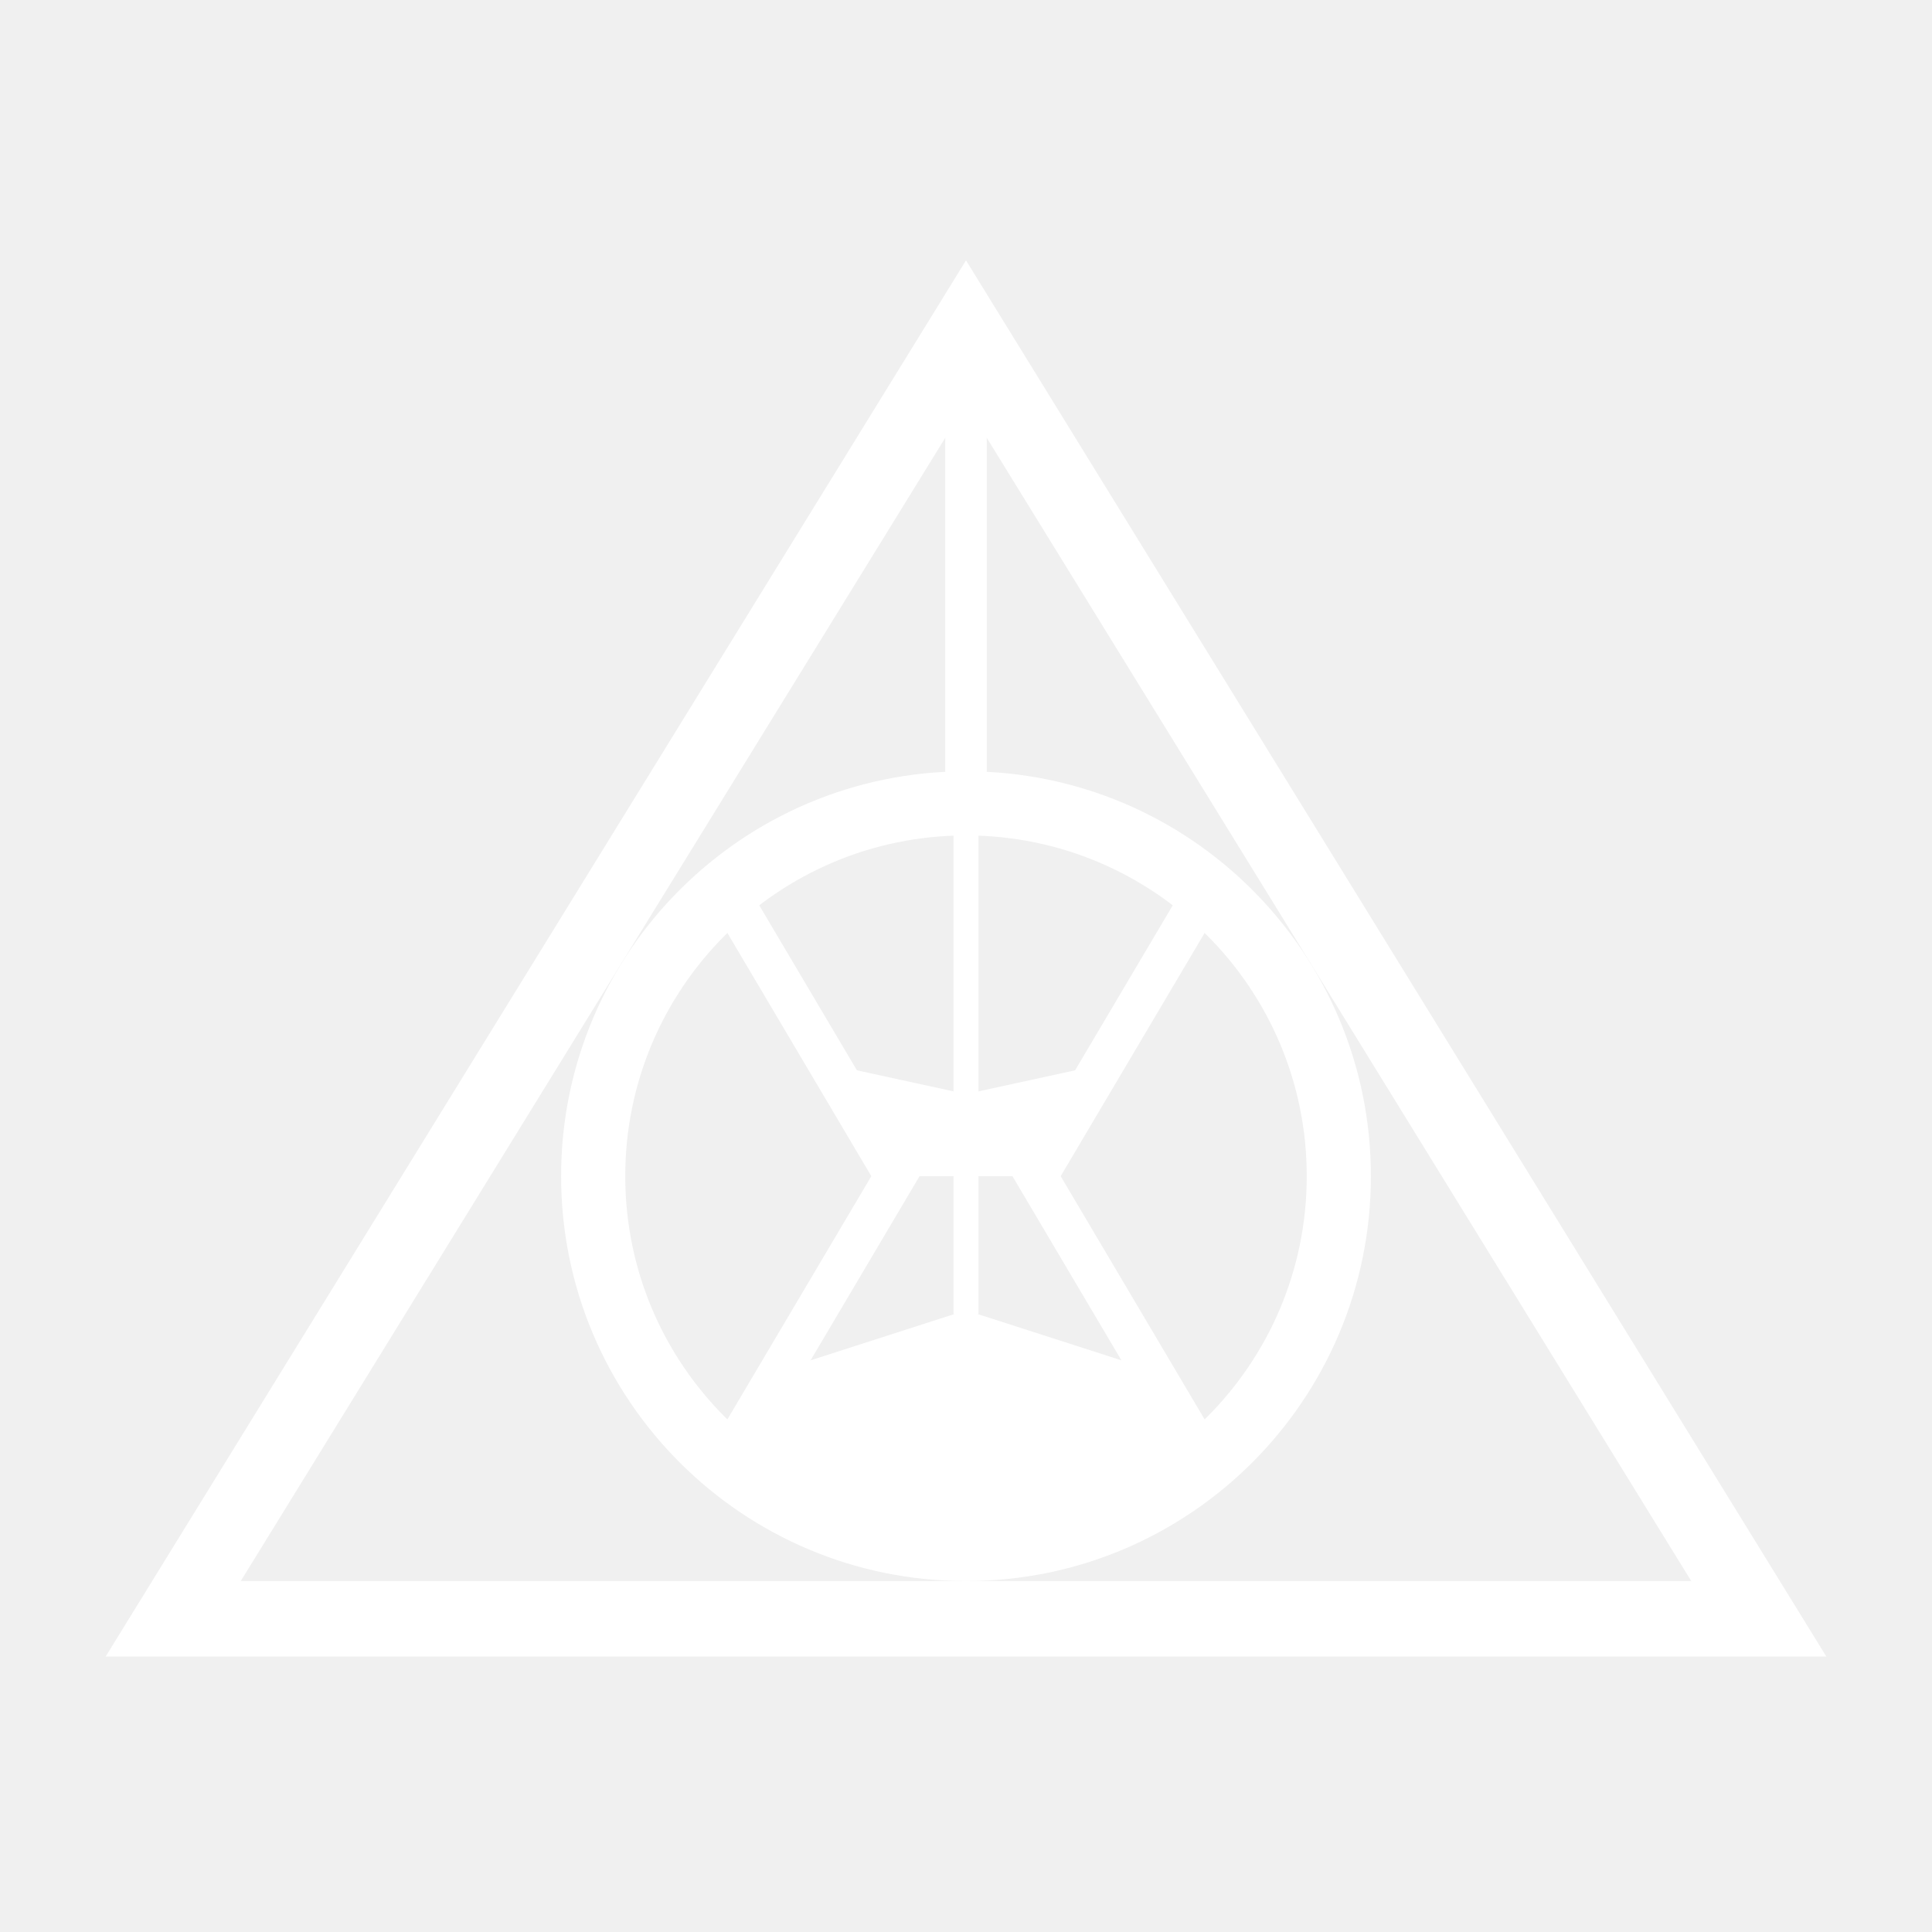
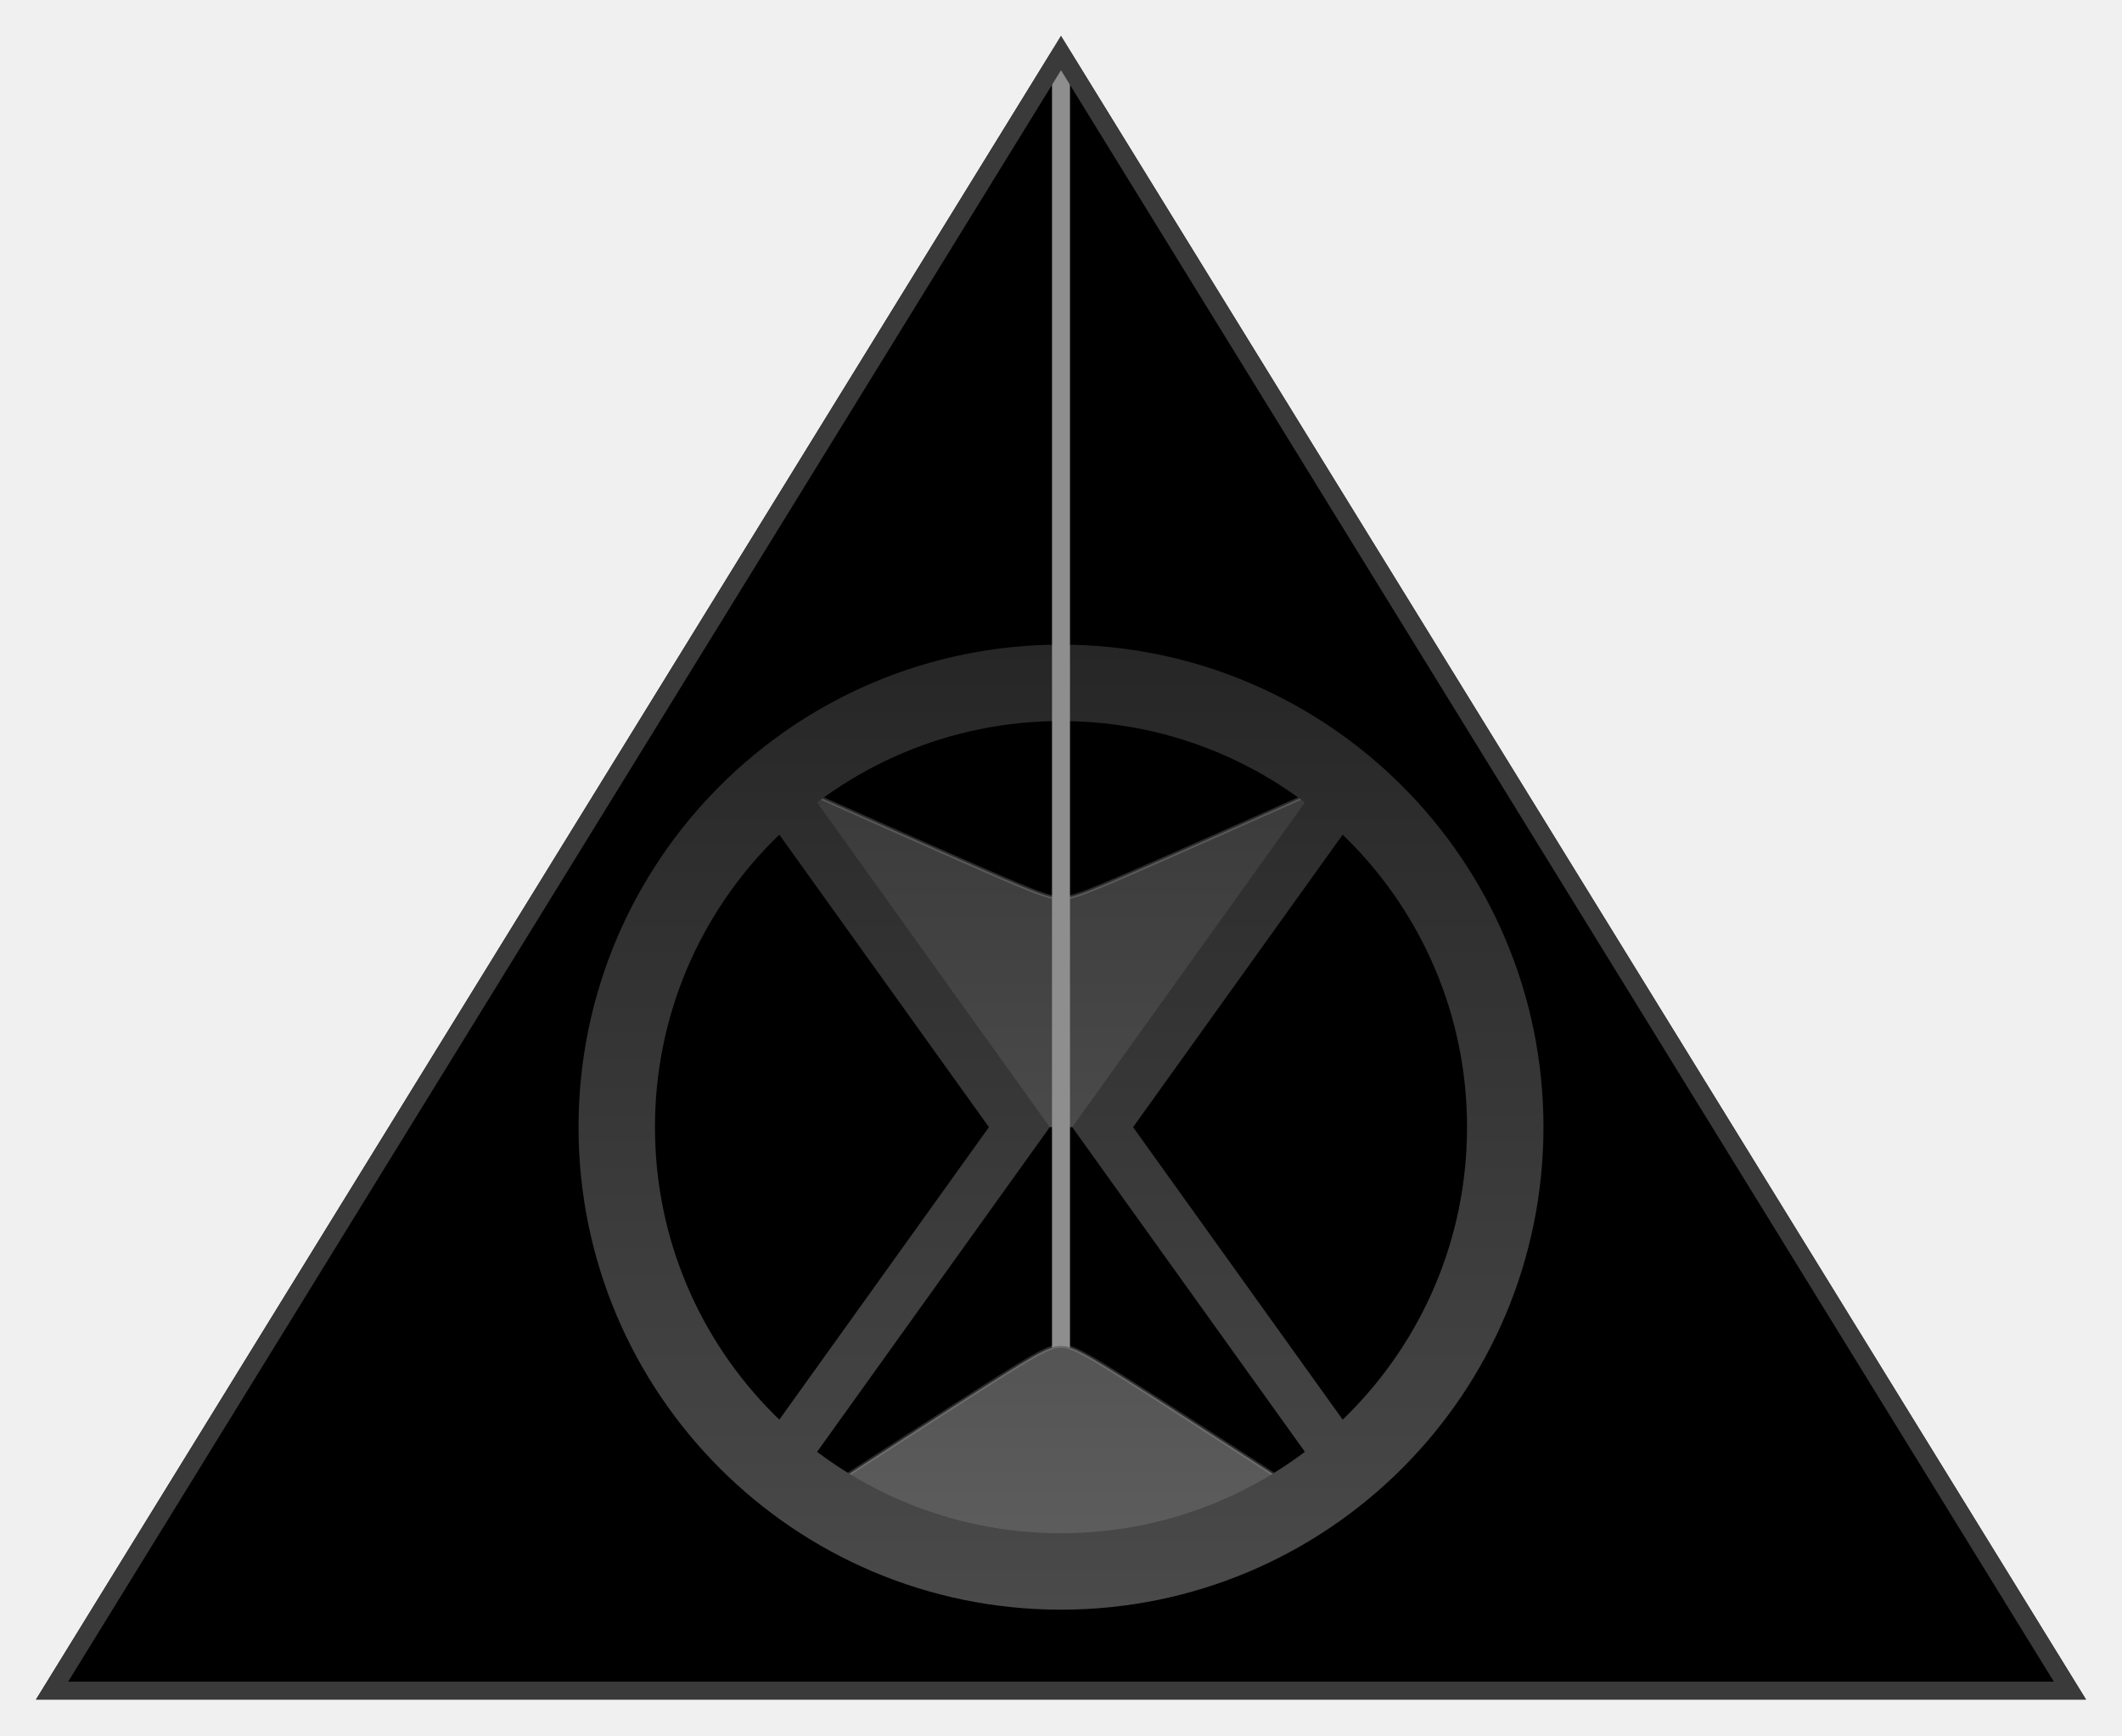
- <svg xmlns="http://www.w3.org/2000/svg" width="1024" height="1024" viewBox="0 0 1024 1024" fill="#ffffff" role="img" aria-label="blacksand">
-   <path fill-rule="evenodd" d="M512.0 138.0 L968.0 878.0 L56.0 878.0Z M512.0 214.2 L896.4 838.0 L127.6 838.0Z" />
-   <circle cx="512.0" cy="623.4" r="197.6" fill="none" stroke="#ffffff" stroke-width="34" />
-   <path d="M512.0 694.5L610.2 726.1L639.0 774.8A197.6 197.6 0 0 1 385.0 774.8L413.8 726.1Z" />
-   <path d="M385.0 472.0L474.6 623.4L385.0 774.8M639.0 472.0L549.4 623.4L639.0 774.8" fill="none" stroke="#ffffff" stroke-width="22" stroke-linejoin="miter" stroke-miterlimit="10" />
-   <path d="M439.5 564.1L512.0 579.9L584.5 564.1L549.4 623.4L474.6 623.4Z" />
-   <path d="M501.0 210.2H523.0V425.7H518.6V696.5H505.4V425.7H501.0Z" />
+ <svg xmlns="http://www.w3.org/2000/svg" viewBox="40 122 944 772" role="img" aria-label="blacksand">
+   <defs>
+     <linearGradient id="bs-etch" gradientUnits="userSpaceOnUse" x1="0" y1="408.74" x2="0" y2="838">
+       <stop offset="0" stop-color="#262626" />
+       <stop offset="1" stop-color="#4a4a4a" />
+     </linearGradient>
+     <linearGradient id="bs-sand" gradientUnits="userSpaceOnUse" x1="0" y1="425.74" x2="0" y2="821">
+       <stop offset="0" stop-color="#363636" />
+       <stop offset="1" stop-color="#5e5e5e" />
+     </linearGradient>
+     <clipPath id="bs-ct">
+       <path d="M493.47 623.37L384.97 471.98A197.63 197.63 0 0 1 639.03 471.98L530.53 623.37Z" />
+     </clipPath>
+     <clipPath id="bs-cb">
+       <path d="M530.53 623.37L639.03 774.76A197.63 197.63 0 0 1 384.97 774.76L493.47 623.37Z" />
+     </clipPath>
+     <clipPath id="bs-st">
+       <path d="M290.37 425.86L291.87 426.53L293.37 427.2L294.87 427.87L296.37 428.53L297.87 429.2L299.37 429.87L300.87 430.54L302.37 431.2L303.87 431.87L305.37 432.54L306.87 433.21L308.37 433.87L309.87 434.54L311.37 435.21L312.87 435.88L314.37 436.54L315.87 437.21L317.37 437.88L318.87 438.55L320.37 439.21L321.87 439.88L323.37 440.55L324.87 441.22L326.37 441.88L327.87 442.55L329.37 443.22L330.87 443.89L332.37 444.55L333.87 445.22L335.37 445.89L336.87 446.55L338.37 447.22L339.87 447.89L341.37 448.56L342.87 449.22L344.37 449.89L345.87 450.56L347.37 451.23L348.87 451.89L350.37 452.56L351.87 453.23L353.37 453.89L354.87 454.56L356.37 455.23L357.87 455.9L359.37 456.56L360.87 457.23L362.37 457.9L363.87 458.56L365.37 459.23L366.87 459.9L368.37 460.57L369.87 461.23L371.37 461.9L372.87 462.57L374.37 463.23L375.87 463.9L377.37 464.57L378.87 465.23L380.37 465.9L381.87 466.57L383.37 467.24L384.87 467.9L386.37 468.57L387.87 469.24L389.37 469.9L390.87 470.57L392.37 471.24L393.87 471.9L395.37 472.57L396.87 473.24L398.37 473.9L399.87 474.57L401.37 475.24L402.87 475.9L404.37 476.57L405.87 477.24L407.37 477.9L408.87 478.57L410.37 479.23L411.87 479.9L413.37 480.57L414.87 481.23L416.37 481.9L417.87 482.56L419.37 483.23L420.87 483.9L422.37 484.56L423.87 485.23L425.37 485.89L426.87 486.56L428.37 487.23L429.87 487.89L431.37 488.56L432.87 489.22L434.37 489.89L435.87 490.55L437.37 491.22L438.87 491.88L440.37 492.55L441.87 493.21L443.37 493.88L444.87 494.54L446.37 495.2L447.87 495.87L449.37 496.53L450.87 497.2L452.37 497.86L453.87 498.52L455.37 499.18L456.87 499.85L458.37 500.51L459.87 501.17L461.37 501.83L462.87 502.49L464.37 503.16L465.87 503.82L467.37 504.48L468.87 505.14L470.37 505.79L471.87 506.45L473.37 507.11L474.87 507.77L476.37 508.42L477.87 509.08L479.37 509.73L480.87 510.38L482.37 511.03L483.87 511.68L485.37 512.33L486.87 512.98L488.37 513.62L489.87 514.26L491.37 514.89L492.87 515.52L494.37 516.14L495.87 516.76L497.37 517.37L498.87 517.97L500.37 518.55L501.87 519.11L503.37 519.64L504.87 520.14L506.37 520.59L507.87 520.97L509.37 521.26L510.87 521.43L512.37 521.47L513.87 521.36L515.37 521.13L516.87 520.79L518.37 520.38L519.87 519.9L521.37 519.38L522.87 518.83L524.37 518.26L525.87 517.67L527.37 517.07L528.87 516.46L530.37 515.84L531.87 515.21L533.37 514.58L534.87 513.94L536.37 513.3L537.87 512.66L539.37 512.01L540.87 511.36L542.37 510.71L543.87 510.06L545.37 509.41L546.87 508.76L548.37 508.1L549.87 507.44L551.37 506.79L552.87 506.13L554.37 505.47L555.87 504.81L557.37 504.15L558.87 503.49L560.37 502.83L561.87 502.17L563.37 501.51L564.87 500.85L566.37 500.18L567.87 499.52L569.37 498.86L570.87 498.19L572.37 497.53L573.87 496.87L575.37 496.2L576.87 495.54L578.37 494.88L579.87 494.21L581.37 493.55L582.87 492.88L584.37 492.22L585.87 491.55L587.37 490.89L588.87 490.22L590.37 489.56L591.87 488.89L593.37 488.23L594.87 487.56L596.37 486.9L597.87 486.23L599.37 485.57L600.87 484.9L602.37 484.23L603.87 483.57L605.37 482.9L606.87 482.24L608.37 481.57L609.87 480.9L611.37 480.24L612.87 479.57L614.37 478.91L615.87 478.24L617.37 477.57L618.87 476.91L620.37 476.24L621.87 475.57L623.37 474.91L624.87 474.24L626.37 473.57L627.87 472.91L629.37 472.24L630.87 471.57L632.37 470.91L633.87 470.24L635.37 469.57L636.87 468.91L638.37 468.24L639.87 467.57L641.37 466.91L642.87 466.24L644.37 465.57L645.87 464.91L647.37 464.24L648.87 463.57L650.37 462.9L651.87 462.24L653.37 461.57L654.87 460.9L656.37 460.24L657.87 459.57L659.37 458.9L660.87 458.24L662.37 457.57L663.87 456.9L665.37 456.23L666.87 455.57L668.37 454.9L669.87 454.23L671.37 453.57L672.87 452.9L674.37 452.23L675.87 451.56L677.37 450.9L678.87 450.23L680.37 449.56L681.87 448.89L683.37 448.23L684.87 447.56L686.37 446.89L687.87 446.23L689.37 445.56L690.87 444.89L692.37 444.22L693.87 443.56L695.37 442.89L696.87 442.22L698.37 441.55L699.87 440.89L701.37 440.22L702.87 439.55L704.37 438.88L705.87 438.22L707.37 437.55L708.87 436.88L710.37 436.22L711.87 435.55L713.37 434.88L714.87 434.21L716.37 433.55L717.87 432.88L719.37 432.21L720.87 431.54L722.37 430.88L723.87 430.21L725.37 429.54L726.87 428.87L728.37 428.21L729.87 427.54L731.37 426.87L732.87 426.2L733.63 881L290.37 881Z" />
+     </clipPath>
+     <clipPath id="bs-sb">
+       <path d="M290.37 860.22L291.87 859.25L293.37 858.28L294.87 857.3L296.37 856.33L297.87 855.36L299.37 854.38L300.87 853.41L302.37 852.44L303.87 851.46L305.37 850.49L306.87 849.51L308.37 848.54L309.87 847.57L311.37 846.59L312.87 845.62L314.37 844.65L315.87 843.67L317.37 842.7L318.87 841.73L320.37 840.75L321.87 839.78L323.37 838.81L324.87 837.83L326.37 836.86L327.87 835.89L329.37 834.91L330.87 833.94L332.37 832.97L333.87 831.99L335.37 831.02L336.87 830.05L338.37 829.07L339.87 828.1L341.37 827.13L342.87 826.15L344.37 825.18L345.87 824.21L347.37 823.23L348.87 822.26L350.37 821.29L351.87 820.31L353.37 819.34L354.87 818.37L356.37 817.39L357.87 816.42L359.37 815.45L360.87 814.47L362.37 813.5L363.87 812.53L365.37 811.56L366.87 810.58L368.37 809.61L369.87 808.64L371.37 807.66L372.87 806.69L374.37 805.72L375.87 804.74L377.37 803.77L378.87 802.8L380.37 801.83L381.87 800.85L383.37 799.88L384.87 798.91L386.37 797.94L387.87 796.96L389.37 795.99L390.87 795.02L392.37 794.05L393.87 793.07L395.37 792.1L396.87 791.13L398.37 790.16L399.87 789.18L401.37 788.21L402.87 787.24L404.37 786.27L405.87 785.3L407.37 784.32L408.87 783.35L410.37 782.38L411.87 781.41L413.37 780.44L414.87 779.46L416.37 778.49L417.87 777.52L419.37 776.55L420.87 775.58L422.37 774.61L423.87 773.64L425.37 772.67L426.87 771.69L428.37 770.72L429.87 769.75L431.37 768.78L432.87 767.81L434.37 766.84L435.87 765.87L437.37 764.9L438.87 763.93L440.37 762.96L441.87 761.99L443.37 761.02L444.87 760.06L446.37 759.09L447.87 758.12L449.37 757.15L450.87 756.18L452.37 755.21L453.87 754.25L455.37 753.28L456.87 752.31L458.37 751.35L459.87 750.38L461.37 749.42L462.87 748.45L464.37 747.49L465.87 746.52L467.37 745.56L468.87 744.6L470.37 743.64L471.87 742.68L473.37 741.72L474.87 740.76L476.37 739.8L477.87 738.85L479.37 737.9L480.87 736.94L482.37 736L483.87 735.05L485.37 734.11L486.87 733.17L488.37 732.23L489.87 731.3L491.37 730.37L492.87 729.45L494.37 728.54L495.87 727.64L497.37 726.76L498.87 725.89L500.37 725.04L501.87 724.22L503.37 723.44L504.87 722.71L506.37 722.06L507.87 721.5L509.37 721.08L510.87 720.83L512.37 720.78L513.87 720.93L515.37 721.27L516.87 721.76L518.37 722.37L519.87 723.06L521.37 723.82L522.87 724.62L524.37 725.45L525.87 726.31L527.37 727.19L528.87 728.08L530.37 728.99L531.87 729.9L533.37 730.83L534.87 731.76L536.37 732.69L537.87 733.63L539.37 734.57L540.87 735.52L542.37 736.46L543.87 737.41L545.37 738.37L546.87 739.32L548.37 740.28L549.87 741.23L551.37 742.19L552.87 743.15L554.37 744.11L555.87 745.07L557.37 746.04L558.87 747L560.37 747.96L561.87 748.93L563.37 749.89L564.87 750.86L566.37 751.82L567.87 752.79L569.37 753.76L570.87 754.72L572.37 755.69L573.87 756.66L575.37 757.63L576.87 758.6L578.37 759.56L579.87 760.53L581.37 761.5L582.87 762.47L584.37 763.44L585.87 764.41L587.37 765.38L588.87 766.35L590.37 767.32L591.87 768.29L593.37 769.26L594.87 770.23L596.37 771.2L597.87 772.17L599.37 773.14L600.87 774.12L602.37 775.09L603.87 776.06L605.37 777.03L606.87 778L608.37 778.97L609.87 779.94L611.37 780.92L612.87 781.89L614.37 782.86L615.87 783.83L617.37 784.8L618.87 785.77L620.37 786.75L621.87 787.72L623.37 788.69L624.87 789.66L626.37 790.64L627.87 791.61L629.37 792.58L630.87 793.55L632.37 794.53L633.87 795.5L635.37 796.47L636.87 797.44L638.37 798.42L639.87 799.39L641.37 800.36L642.87 801.33L644.37 802.31L645.87 803.28L647.37 804.25L648.87 805.22L650.37 806.2L651.87 807.17L653.37 808.14L654.87 809.12L656.37 810.09L657.87 811.06L659.37 812.03L660.87 813.01L662.37 813.98L663.87 814.95L665.37 815.93L666.87 816.9L668.37 817.87L669.87 818.85L671.37 819.82L672.87 820.79L674.37 821.77L675.87 822.74L677.37 823.71L678.87 824.69L680.37 825.66L681.87 826.63L683.37 827.61L684.87 828.58L686.37 829.55L687.87 830.53L689.37 831.5L690.87 832.47L692.37 833.45L693.87 834.42L695.37 835.39L696.87 836.37L698.37 837.34L699.87 838.31L701.37 839.29L702.87 840.26L704.37 841.23L705.87 842.21L707.37 843.18L708.87 844.15L710.37 845.13L711.87 846.1L713.37 847.07L714.87 848.05L716.37 849.02L717.87 849.99L719.37 850.97L720.87 851.94L722.37 852.92L723.87 853.89L725.37 854.86L726.87 855.84L728.37 856.81L729.87 857.78L731.37 858.76L732.87 859.73L733.63 881L290.37 881Z" />
+     </clipPath>
+     <clipPath id="bs-am">
+       <path d="M290.37 0L290.37 860.22L291.87 859.25L293.37 858.28L294.87 857.3L296.37 856.33L297.87 855.36L299.37 854.38L300.87 853.41L302.37 852.44L303.87 851.46L305.37 850.49L306.87 849.51L308.37 848.54L309.87 847.57L311.37 846.59L312.87 845.62L314.37 844.65L315.87 843.67L317.37 842.7L318.87 841.73L320.37 840.75L321.87 839.78L323.37 838.81L324.87 837.83L326.37 836.86L327.87 835.89L329.37 834.91L330.87 833.94L332.37 832.97L333.87 831.99L335.37 831.02L336.87 830.05L338.37 829.07L339.87 828.1L341.37 827.13L342.87 826.15L344.37 825.18L345.87 824.21L347.37 823.23L348.87 822.26L350.37 821.29L351.87 820.31L353.37 819.34L354.87 818.37L356.37 817.39L357.87 816.42L359.37 815.45L360.87 814.47L362.37 813.5L363.87 812.53L365.37 811.56L366.87 810.58L368.37 809.61L369.87 808.64L371.37 807.66L372.87 806.69L374.37 805.72L375.87 804.74L377.37 803.77L378.87 802.8L380.37 801.83L381.87 800.85L383.37 799.88L384.87 798.91L386.37 797.94L387.87 796.96L389.37 795.99L390.87 795.02L392.37 794.05L393.87 793.07L395.37 792.1L396.87 791.13L398.37 790.16L399.87 789.18L401.37 788.21L402.87 787.24L404.37 786.27L405.87 785.3L407.37 784.32L408.87 783.35L410.37 782.38L411.87 781.41L413.37 780.44L414.87 779.46L416.37 778.49L417.87 777.52L419.37 776.55L420.87 775.58L422.37 774.61L423.87 773.64L425.37 772.67L426.87 771.69L428.37 770.72L429.87 769.75L431.37 768.78L432.87 767.81L434.37 766.84L435.87 765.87L437.37 764.9L438.87 763.93L440.37 762.96L441.87 761.99L443.37 761.02L444.87 760.06L446.37 759.09L447.87 758.12L449.37 757.15L450.87 756.18L452.37 755.21L453.87 754.25L455.37 753.28L456.87 752.31L458.37 751.35L459.87 750.38L461.37 749.42L462.87 748.45L464.37 747.49L465.87 746.52L467.37 745.56L468.87 744.6L470.37 743.64L471.87 742.68L473.37 741.72L474.87 740.76L476.37 739.8L477.87 738.85L479.37 737.9L480.87 736.94L482.37 736L483.87 735.05L485.37 734.11L486.87 733.17L488.37 732.23L489.87 731.3L491.37 730.37L492.87 729.45L494.37 728.54L495.87 727.64L497.37 726.76L498.87 725.89L500.37 725.04L501.87 724.22L503.37 723.44L504.87 722.71L506.37 722.06L507.87 721.5L509.37 721.08L510.87 720.83L512.37 720.78L513.87 720.93L515.37 721.27L516.87 721.76L518.37 722.37L519.87 723.06L521.37 723.82L522.87 724.62L524.37 725.45L525.87 726.31L527.37 727.19L528.87 728.08L530.37 728.99L531.87 729.9L533.37 730.83L534.87 731.76L536.37 732.69L537.87 733.63L539.37 734.57L540.87 735.52L542.37 736.46L543.87 737.41L545.37 738.37L546.87 739.32L548.37 740.28L549.87 741.23L551.37 742.19L552.87 743.15L554.37 744.11L555.87 745.07L557.37 746.04L558.87 747L560.37 747.96L561.87 748.93L563.37 749.89L564.87 750.86L566.37 751.82L567.87 752.79L569.37 753.76L570.87 754.72L572.37 755.69L573.87 756.66L575.37 757.63L576.87 758.6L578.37 759.56L579.87 760.53L581.37 761.5L582.87 762.47L584.37 763.44L585.87 764.41L587.37 765.38L588.87 766.35L590.37 767.32L591.87 768.29L593.37 769.26L594.87 770.23L596.37 771.2L597.87 772.17L599.37 773.14L600.87 774.12L602.37 775.09L603.87 776.06L605.37 777.03L606.87 778L608.37 778.97L609.87 779.94L611.37 780.92L612.87 781.89L614.37 782.86L615.87 783.83L617.37 784.8L618.87 785.77L620.37 786.75L621.87 787.72L623.37 788.69L624.87 789.66L626.37 790.64L627.87 791.61L629.37 792.58L630.87 793.55L632.37 794.53L633.87 795.5L635.37 796.47L636.87 797.44L638.37 798.42L639.87 799.39L641.37 800.36L642.87 801.33L644.37 802.31L645.87 803.28L647.37 804.25L648.87 805.22L650.37 806.2L651.87 807.17L653.37 808.14L654.87 809.12L656.37 810.09L657.87 811.06L659.37 812.03L660.87 813.01L662.37 813.98L663.87 814.95L665.37 815.93L666.87 816.9L668.37 817.87L669.87 818.85L671.37 819.82L672.87 820.79L674.37 821.77L675.87 822.74L677.37 823.71L678.87 824.69L680.37 825.66L681.87 826.63L683.37 827.61L684.87 828.58L686.37 829.55L687.87 830.53L689.37 831.5L690.87 832.47L692.37 833.45L693.87 834.42L695.37 835.39L696.87 836.37L698.37 837.34L699.87 838.31L701.37 839.29L702.87 840.26L704.37 841.23L705.87 842.21L707.37 843.18L708.87 844.15L710.37 845.13L711.87 846.1L713.37 847.07L714.87 848.05L716.37 849.02L717.87 849.99L719.37 850.97L720.87 851.94L722.37 852.92L723.87 853.89L725.37 854.86L726.87 855.84L728.37 856.81L729.87 857.78L731.37 858.76L732.87 859.73L733.63 0Z" />
+     </clipPath>
+     <clipPath id="bs-tri">
+       <path d="M512 138L968 878L56 878Z" />
+     </clipPath>
+   </defs>
+   <path d="M512 138L968 878L56 878Z" fill="#000" />
+   <g clip-path="url(#bs-ct)">
+     <path d="M290.37 425.86L291.87 426.53L293.37 427.2L294.87 427.87L296.37 428.53L297.87 429.2L299.37 429.87L300.87 430.54L302.37 431.2L303.87 431.87L305.37 432.54L306.87 433.21L308.37 433.87L309.87 434.54L311.37 435.21L312.87 435.88L314.37 436.54L315.87 437.21L317.37 437.88L318.87 438.55L320.37 439.21L321.87 439.88L323.37 440.55L324.87 441.22L326.37 441.88L327.87 442.55L329.37 443.22L330.87 443.89L332.37 444.55L333.87 445.22L335.37 445.89L336.87 446.55L338.37 447.22L339.87 447.89L341.37 448.56L342.87 449.22L344.37 449.89L345.87 450.56L347.37 451.23L348.87 451.89L350.37 452.56L351.87 453.23L353.37 453.89L354.87 454.56L356.37 455.23L357.87 455.9L359.37 456.56L360.87 457.23L362.37 457.9L363.87 458.56L365.37 459.23L366.87 459.9L368.37 460.57L369.87 461.23L371.37 461.9L372.87 462.57L374.37 463.23L375.87 463.9L377.37 464.57L378.87 465.23L380.37 465.9L381.87 466.57L383.37 467.24L384.87 467.9L386.37 468.57L387.87 469.24L389.37 469.9L390.87 470.57L392.37 471.24L393.87 471.9L395.37 472.57L396.87 473.24L398.37 473.9L399.87 474.57L401.37 475.24L402.87 475.9L404.37 476.57L405.87 477.24L407.37 477.9L408.87 478.57L410.37 479.23L411.87 479.9L413.37 480.57L414.87 481.23L416.37 481.9L417.87 482.56L419.37 483.23L420.87 483.9L422.37 484.56L423.87 485.23L425.37 485.89L426.87 486.56L428.37 487.23L429.87 487.89L431.37 488.56L432.87 489.22L434.37 489.89L435.87 490.55L437.37 491.22L438.87 491.88L440.37 492.55L441.87 493.21L443.37 493.88L444.87 494.54L446.37 495.2L447.87 495.87L449.37 496.53L450.87 497.2L452.37 497.86L453.87 498.52L455.37 499.18L456.87 499.85L458.37 500.51L459.87 501.17L461.37 501.83L462.87 502.49L464.37 503.16L465.87 503.82L467.37 504.48L468.87 505.14L470.37 505.79L471.87 506.45L473.37 507.11L474.87 507.77L476.37 508.42L477.87 509.08L479.37 509.73L480.87 510.38L482.37 511.03L483.87 511.68L485.37 512.33L486.87 512.98L488.37 513.62L489.87 514.26L491.37 514.89L492.87 515.52L494.37 516.14L495.87 516.76L497.37 517.37L498.87 517.97L500.37 518.55L501.87 519.11L503.37 519.64L504.87 520.14L506.37 520.59L507.87 520.97L509.37 521.26L510.87 521.43L512.37 521.47L513.87 521.36L515.37 521.13L516.87 520.79L518.37 520.38L519.87 519.9L521.37 519.38L522.87 518.83L524.37 518.26L525.87 517.67L527.37 517.07L528.87 516.46L530.37 515.84L531.87 515.21L533.37 514.58L534.87 513.94L536.37 513.3L537.87 512.66L539.37 512.01L540.87 511.36L542.37 510.71L543.87 510.06L545.37 509.41L546.87 508.76L548.37 508.1L549.87 507.44L551.37 506.79L552.87 506.13L554.37 505.47L555.87 504.81L557.37 504.15L558.87 503.49L560.37 502.83L561.87 502.17L563.37 501.51L564.87 500.85L566.37 500.18L567.87 499.52L569.37 498.86L570.87 498.19L572.37 497.53L573.87 496.87L575.37 496.2L576.87 495.54L578.37 494.88L579.87 494.21L581.37 493.55L582.87 492.88L584.37 492.22L585.87 491.55L587.37 490.89L588.87 490.22L590.37 489.56L591.87 488.89L593.37 488.23L594.87 487.56L596.37 486.9L597.87 486.23L599.37 485.57L600.87 484.9L602.37 484.23L603.87 483.57L605.37 482.9L606.87 482.24L608.37 481.57L609.87 480.9L611.37 480.24L612.87 479.57L614.37 478.91L615.87 478.24L617.37 477.57L618.87 476.91L620.37 476.24L621.87 475.57L623.37 474.91L624.87 474.24L626.37 473.57L627.87 472.91L629.37 472.24L630.87 471.57L632.37 470.91L633.87 470.24L635.37 469.57L636.87 468.91L638.37 468.24L639.87 467.57L641.37 466.91L642.87 466.24L644.37 465.57L645.87 464.91L647.37 464.24L648.87 463.57L650.37 462.9L651.87 462.24L653.37 461.57L654.87 460.9L656.37 460.24L657.87 459.57L659.37 458.9L660.87 458.24L662.37 457.57L663.87 456.9L665.37 456.23L666.87 455.57L668.37 454.9L669.87 454.23L671.37 453.57L672.87 452.9L674.37 452.23L675.87 451.56L677.37 450.9L678.87 450.23L680.37 449.56L681.87 448.89L683.37 448.23L684.87 447.56L686.37 446.89L687.87 446.23L689.37 445.56L690.87 444.89L692.37 444.22L693.87 443.56L695.37 442.89L696.87 442.22L698.37 441.55L699.87 440.89L701.37 440.22L702.87 439.55L704.37 438.88L705.87 438.22L707.37 437.55L708.87 436.88L710.37 436.22L711.87 435.55L713.37 434.88L714.87 434.21L716.37 433.55L717.87 432.88L719.37 432.21L720.87 431.54L722.37 430.88L723.87 430.21L725.37 429.54L726.87 428.87L728.37 428.21L729.87 427.54L731.37 426.87L732.87 426.2L733.63 881L290.37 881Z" clip-path="url(#bs-st)" fill="url(#bs-sand)" />
+     <path d="M290.37 425.86L291.87 426.53L293.37 427.2L294.87 427.87L296.37 428.53L297.87 429.2L299.37 429.87L300.87 430.54L302.37 431.2L303.87 431.87L305.37 432.54L306.87 433.21L308.37 433.87L309.87 434.54L311.37 435.21L312.87 435.88L314.37 436.54L315.87 437.21L317.37 437.88L318.87 438.55L320.37 439.21L321.87 439.88L323.37 440.55L324.87 441.22L326.37 441.88L327.87 442.55L329.37 443.22L330.87 443.89L332.37 444.55L333.87 445.22L335.37 445.89L336.87 446.55L338.37 447.22L339.87 447.89L341.37 448.56L342.87 449.22L344.37 449.89L345.87 450.56L347.37 451.23L348.87 451.89L350.37 452.56L351.87 453.23L353.37 453.89L354.87 454.56L356.37 455.23L357.87 455.9L359.37 456.56L360.87 457.23L362.37 457.9L363.87 458.56L365.37 459.23L366.87 459.9L368.37 460.57L369.87 461.23L371.37 461.9L372.87 462.57L374.37 463.23L375.87 463.9L377.37 464.57L378.87 465.23L380.37 465.9L381.87 466.57L383.37 467.24L384.87 467.9L386.37 468.57L387.87 469.24L389.37 469.9L390.87 470.57L392.37 471.24L393.87 471.9L395.37 472.57L396.87 473.24L398.37 473.9L399.87 474.57L401.37 475.24L402.87 475.9L404.37 476.57L405.87 477.24L407.37 477.9L408.87 478.57L410.37 479.23L411.87 479.9L413.37 480.57L414.87 481.23L416.37 481.9L417.87 482.56L419.37 483.23L420.87 483.9L422.37 484.56L423.87 485.23L425.37 485.89L426.87 486.56L428.37 487.23L429.87 487.89L431.37 488.56L432.87 489.22L434.37 489.89L435.87 490.55L437.37 491.22L438.87 491.88L440.37 492.55L441.87 493.21L443.37 493.88L444.87 494.54L446.37 495.2L447.87 495.87L449.37 496.53L450.87 497.2L452.37 497.86L453.87 498.52L455.37 499.18L456.87 499.85L458.37 500.51L459.87 501.17L461.37 501.83L462.87 502.49L464.37 503.16L465.87 503.82L467.37 504.48L468.87 505.14L470.37 505.79L471.87 506.45L473.37 507.11L474.87 507.77L476.37 508.42L477.87 509.08L479.37 509.73L480.87 510.38L482.37 511.03L483.87 511.68L485.37 512.33L486.87 512.98L488.37 513.62L489.87 514.26L491.37 514.89L492.87 515.52L494.37 516.14L495.87 516.76L497.37 517.37L498.87 517.97L500.37 518.55L501.87 519.11L503.37 519.64L504.87 520.14L506.37 520.59L507.87 520.97L509.37 521.26L510.87 521.43L512.37 521.47L513.87 521.36L515.37 521.13L516.87 520.79L518.37 520.38L519.87 519.9L521.37 519.38L522.87 518.83L524.37 518.26L525.87 517.67L527.37 517.07L528.87 516.46L530.37 515.84L531.87 515.21L533.37 514.58L534.87 513.94L536.37 513.3L537.87 512.66L539.37 512.01L540.87 511.36L542.37 510.71L543.87 510.06L545.37 509.41L546.87 508.76L548.37 508.1L549.87 507.44L551.37 506.79L552.87 506.13L554.37 505.47L555.87 504.81L557.37 504.15L558.87 503.49L560.37 502.83L561.87 502.17L563.37 501.51L564.87 500.85L566.37 500.18L567.87 499.52L569.37 498.86L570.87 498.19L572.37 497.53L573.87 496.87L575.37 496.2L576.87 495.54L578.37 494.88L579.87 494.21L581.37 493.55L582.87 492.88L584.37 492.22L585.87 491.55L587.37 490.89L588.87 490.22L590.37 489.56L591.87 488.89L593.37 488.23L594.87 487.56L596.37 486.9L597.87 486.23L599.37 485.57L600.87 484.9L602.37 484.23L603.87 483.57L605.37 482.9L606.87 482.24L608.37 481.57L609.87 480.9L611.37 480.24L612.87 479.57L614.37 478.91L615.87 478.24L617.37 477.57L618.87 476.91L620.37 476.24L621.87 475.57L623.37 474.91L624.87 474.24L626.37 473.57L627.87 472.91L629.37 472.24L630.87 471.57L632.37 470.91L633.87 470.24L635.37 469.57L636.87 468.91L638.37 468.24L639.87 467.57L641.37 466.91L642.87 466.24L644.37 465.57L645.87 464.91L647.37 464.24L648.87 463.57L650.37 462.9L651.87 462.24L653.37 461.57L654.87 460.9L656.37 460.24L657.87 459.57L659.37 458.9L660.87 458.24L662.37 457.57L663.87 456.9L665.37 456.23L666.87 455.57L668.37 454.9L669.87 454.23L671.37 453.57L672.87 452.9L674.37 452.23L675.87 451.56L677.37 450.9L678.87 450.23L680.37 449.56L681.87 448.89L683.37 448.23L684.87 447.56L686.37 446.89L687.87 446.23L689.37 445.56L690.87 444.89L692.37 444.22L693.87 443.56L695.37 442.89L696.87 442.22L698.37 441.55L699.87 440.89L701.37 440.22L702.87 439.55L704.37 438.88L705.87 438.22L707.37 437.55L708.87 436.88L710.37 436.22L711.87 435.55L713.37 434.88L714.87 434.21L716.37 433.55L717.87 432.88L719.37 432.21L720.87 431.54L722.37 430.88L723.87 430.21L725.37 429.54L726.87 428.87L728.37 428.21L729.87 427.54L731.37 426.87L732.87 426.2" fill="none" stroke="rgb(160,160,160)" stroke-opacity="0.28" stroke-width="1.6" stroke-linejoin="round" />
+   </g>
+   <g clip-path="url(#bs-cb)">
+     <path d="M290.37 860.22L291.87 859.25L293.37 858.28L294.87 857.3L296.37 856.33L297.87 855.36L299.37 854.38L300.87 853.41L302.37 852.44L303.87 851.46L305.37 850.49L306.87 849.51L308.37 848.54L309.87 847.57L311.37 846.59L312.87 845.62L314.37 844.65L315.87 843.67L317.37 842.7L318.87 841.73L320.37 840.75L321.87 839.78L323.37 838.81L324.87 837.83L326.37 836.86L327.87 835.89L329.37 834.91L330.87 833.94L332.37 832.97L333.87 831.99L335.37 831.02L336.87 830.05L338.37 829.07L339.87 828.1L341.37 827.13L342.87 826.15L344.37 825.18L345.87 824.21L347.37 823.23L348.87 822.26L350.37 821.29L351.87 820.31L353.37 819.34L354.87 818.37L356.37 817.39L357.87 816.42L359.37 815.45L360.87 814.47L362.37 813.5L363.87 812.53L365.37 811.56L366.87 810.58L368.37 809.61L369.87 808.64L371.37 807.66L372.87 806.69L374.37 805.72L375.87 804.74L377.37 803.77L378.87 802.8L380.37 801.83L381.87 800.85L383.37 799.88L384.87 798.91L386.37 797.94L387.87 796.96L389.37 795.99L390.87 795.02L392.37 794.05L393.87 793.07L395.37 792.1L396.87 791.13L398.37 790.16L399.87 789.18L401.37 788.21L402.87 787.24L404.37 786.27L405.87 785.3L407.37 784.32L408.87 783.35L410.37 782.38L411.87 781.41L413.37 780.44L414.87 779.46L416.37 778.49L417.87 777.52L419.37 776.55L420.87 775.58L422.37 774.61L423.87 773.64L425.37 772.67L426.87 771.69L428.37 770.72L429.87 769.75L431.37 768.78L432.87 767.81L434.37 766.84L435.87 765.87L437.37 764.9L438.87 763.93L440.37 762.96L441.87 761.99L443.37 761.02L444.87 760.06L446.37 759.09L447.87 758.12L449.37 757.15L450.87 756.18L452.37 755.21L453.87 754.25L455.37 753.28L456.87 752.31L458.37 751.35L459.87 750.38L461.37 749.42L462.87 748.45L464.37 747.49L465.87 746.52L467.37 745.56L468.87 744.6L470.37 743.64L471.87 742.68L473.37 741.72L474.87 740.76L476.37 739.8L477.87 738.85L479.37 737.9L480.87 736.94L482.37 736L483.87 735.05L485.37 734.11L486.87 733.17L488.37 732.23L489.87 731.3L491.37 730.37L492.87 729.45L494.37 728.54L495.87 727.64L497.37 726.76L498.87 725.89L500.37 725.04L501.87 724.22L503.37 723.44L504.87 722.71L506.37 722.06L507.87 721.5L509.37 721.08L510.87 720.83L512.37 720.78L513.87 720.93L515.37 721.27L516.87 721.76L518.37 722.37L519.87 723.06L521.37 723.82L522.87 724.62L524.37 725.45L525.87 726.31L527.37 727.19L528.87 728.08L530.37 728.99L531.87 729.9L533.37 730.83L534.87 731.76L536.37 732.69L537.87 733.63L539.37 734.57L540.87 735.52L542.37 736.46L543.87 737.41L545.37 738.37L546.87 739.32L548.37 740.28L549.87 741.23L551.37 742.19L552.87 743.15L554.37 744.11L555.87 745.07L557.37 746.04L558.87 747L560.37 747.96L561.87 748.93L563.37 749.89L564.87 750.86L566.37 751.82L567.87 752.79L569.37 753.76L570.87 754.72L572.37 755.69L573.87 756.66L575.37 757.63L576.87 758.6L578.37 759.56L579.87 760.53L581.37 761.5L582.87 762.47L584.37 763.44L585.87 764.41L587.37 765.38L588.87 766.35L590.37 767.32L591.87 768.29L593.37 769.26L594.87 770.23L596.37 771.2L597.87 772.17L599.37 773.14L600.87 774.12L602.37 775.09L603.87 776.06L605.37 777.03L606.87 778L608.37 778.97L609.87 779.94L611.37 780.92L612.87 781.89L614.37 782.86L615.87 783.83L617.37 784.8L618.87 785.77L620.37 786.75L621.87 787.72L623.37 788.69L624.87 789.66L626.37 790.64L627.87 791.61L629.37 792.58L630.87 793.55L632.37 794.53L633.87 795.5L635.37 796.47L636.87 797.44L638.37 798.42L639.87 799.39L641.37 800.36L642.87 801.33L644.37 802.31L645.87 803.28L647.37 804.25L648.87 805.22L650.37 806.2L651.87 807.17L653.37 808.14L654.87 809.12L656.37 810.09L657.87 811.06L659.37 812.03L660.87 813.01L662.37 813.98L663.87 814.95L665.37 815.93L666.87 816.9L668.37 817.87L669.87 818.85L671.37 819.82L672.87 820.79L674.37 821.77L675.87 822.74L677.37 823.71L678.87 824.69L680.37 825.66L681.87 826.63L683.37 827.61L684.87 828.58L686.37 829.55L687.87 830.53L689.37 831.5L690.87 832.47L692.37 833.45L693.87 834.42L695.37 835.39L696.87 836.37L698.37 837.34L699.87 838.31L701.37 839.29L702.87 840.26L704.37 841.23L705.87 842.21L707.37 843.18L708.87 844.15L710.37 845.13L711.87 846.1L713.37 847.07L714.87 848.05L716.37 849.02L717.87 849.99L719.37 850.97L720.87 851.94L722.37 852.92L723.87 853.89L725.37 854.86L726.87 855.84L728.37 856.81L729.87 857.78L731.37 858.76L732.87 859.73L733.63 881L290.37 881Z" clip-path="url(#bs-sb)" fill="url(#bs-sand)" />
+     <path d="M290.37 860.22L291.87 859.25L293.37 858.28L294.87 857.3L296.37 856.33L297.87 855.36L299.37 854.38L300.87 853.41L302.37 852.44L303.87 851.46L305.37 850.49L306.87 849.51L308.37 848.54L309.87 847.57L311.37 846.59L312.87 845.62L314.37 844.65L315.87 843.67L317.37 842.7L318.87 841.73L320.37 840.75L321.87 839.78L323.37 838.81L324.87 837.83L326.37 836.86L327.87 835.89L329.37 834.91L330.87 833.94L332.37 832.97L333.87 831.99L335.37 831.02L336.87 830.05L338.37 829.07L339.87 828.1L341.37 827.13L342.87 826.15L344.37 825.18L345.87 824.21L347.37 823.23L348.87 822.26L350.37 821.29L351.87 820.31L353.37 819.34L354.87 818.37L356.37 817.39L357.87 816.42L359.37 815.45L360.87 814.47L362.37 813.5L363.87 812.53L365.37 811.56L366.87 810.58L368.37 809.61L369.87 808.64L371.37 807.66L372.87 806.69L374.37 805.72L375.87 804.74L377.37 803.77L378.87 802.8L380.37 801.83L381.87 800.85L383.37 799.88L384.87 798.91L386.37 797.94L387.87 796.96L389.37 795.99L390.87 795.02L392.37 794.05L393.87 793.07L395.37 792.1L396.87 791.13L398.37 790.16L399.87 789.18L401.37 788.21L402.87 787.24L404.37 786.27L405.87 785.3L407.37 784.32L408.87 783.35L410.37 782.38L411.87 781.41L413.37 780.44L414.87 779.46L416.37 778.49L417.87 777.52L419.37 776.55L420.87 775.58L422.37 774.61L423.87 773.64L425.37 772.67L426.87 771.69L428.37 770.72L429.87 769.75L431.37 768.78L432.87 767.81L434.37 766.84L435.87 765.87L437.37 764.9L438.87 763.93L440.37 762.96L441.87 761.99L443.37 761.02L444.87 760.06L446.37 759.09L447.87 758.12L449.37 757.15L450.87 756.18L452.37 755.21L453.87 754.25L455.37 753.28L456.87 752.31L458.37 751.35L459.87 750.38L461.37 749.42L462.87 748.45L464.37 747.49L465.87 746.52L467.37 745.56L468.87 744.6L470.37 743.64L471.87 742.68L473.37 741.72L474.87 740.76L476.37 739.8L477.87 738.85L479.37 737.9L480.87 736.94L482.37 736L483.87 735.05L485.37 734.11L486.87 733.17L488.37 732.23L489.87 731.3L491.37 730.37L492.87 729.45L494.37 728.54L495.87 727.64L497.37 726.76L498.87 725.89L500.37 725.04L501.87 724.22L503.37 723.44L504.87 722.71L506.37 722.06L507.87 721.5L509.37 721.08L510.87 720.83L512.37 720.78L513.87 720.93L515.37 721.27L516.87 721.76L518.37 722.37L519.87 723.06L521.37 723.82L522.87 724.62L524.37 725.45L525.87 726.31L527.37 727.19L528.87 728.08L530.37 728.99L531.87 729.9L533.37 730.83L534.87 731.76L536.37 732.69L537.87 733.63L539.37 734.57L540.87 735.52L542.37 736.46L543.87 737.41L545.37 738.37L546.87 739.32L548.37 740.28L549.87 741.23L551.37 742.19L552.87 743.15L554.37 744.11L555.87 745.07L557.37 746.04L558.87 747L560.37 747.96L561.87 748.93L563.37 749.89L564.87 750.86L566.37 751.82L567.87 752.79L569.37 753.76L570.87 754.72L572.37 755.69L573.87 756.66L575.37 757.63L576.87 758.6L578.37 759.56L579.87 760.53L581.37 761.5L582.87 762.47L584.37 763.44L585.87 764.41L587.37 765.38L588.87 766.35L590.37 767.32L591.87 768.29L593.37 769.26L594.87 770.23L596.37 771.2L597.87 772.17L599.37 773.14L600.87 774.12L602.37 775.09L603.87 776.06L605.37 777.03L606.87 778L608.37 778.97L609.87 779.94L611.37 780.92L612.87 781.89L614.37 782.86L615.87 783.83L617.37 784.8L618.87 785.77L620.37 786.75L621.87 787.72L623.37 788.69L624.87 789.66L626.37 790.64L627.87 791.61L629.37 792.58L630.87 793.55L632.37 794.53L633.87 795.5L635.37 796.47L636.87 797.44L638.37 798.42L639.87 799.39L641.37 800.36L642.87 801.33L644.37 802.31L645.87 803.28L647.37 804.25L648.87 805.22L650.37 806.2L651.87 807.17L653.37 808.14L654.87 809.12L656.37 810.09L657.87 811.06L659.37 812.03L660.87 813.01L662.37 813.98L663.87 814.95L665.37 815.93L666.87 816.9L668.37 817.87L669.87 818.85L671.37 819.82L672.87 820.79L674.37 821.77L675.87 822.74L677.37 823.71L678.87 824.69L680.37 825.66L681.87 826.63L683.37 827.61L684.87 828.58L686.37 829.55L687.87 830.53L689.37 831.5L690.87 832.47L692.37 833.45L693.87 834.42L695.37 835.39L696.87 836.37L698.37 837.34L699.87 838.31L701.37 839.29L702.87 840.26L704.37 841.23L705.87 842.21L707.37 843.18L708.87 844.15L710.37 845.13L711.87 846.1L713.37 847.07L714.87 848.05L716.37 849.02L717.87 849.99L719.37 850.97L720.87 851.94L722.37 852.92L723.87 853.89L725.37 854.86L726.87 855.84L728.37 856.81L729.87 857.78L731.37 858.76L732.87 859.73" fill="none" stroke="rgb(160,160,160)" stroke-opacity="0.28" stroke-width="1.6" stroke-linejoin="round" />
+   </g>
+   <circle cx="512" cy="623.37" r="197.63" fill="none" stroke="url(#bs-etch)" stroke-width="34" />
+   <path d="M384.97 471.98L493.47 623.37L384.97 774.76M639.03 471.98L530.53 623.37L639.03 774.76" fill="none" stroke="url(#bs-etch)" stroke-width="22" stroke-linejoin="miter" stroke-miterlimit="10" />
+   <g clip-path="url(#bs-tri)">
+     <path d="M512 138V726.77" clip-path="url(#bs-am)" fill="none" stroke="#8e8e8e" stroke-width="8" stroke-linecap="butt" />
+   </g>
+   <path d="M512 138L968 878L56 878Z" clip-path="url(#bs-tri)" fill="none" stroke="#3a3a3a" stroke-width="16" stroke-linejoin="miter" stroke-miterlimit="10" />
</svg>
